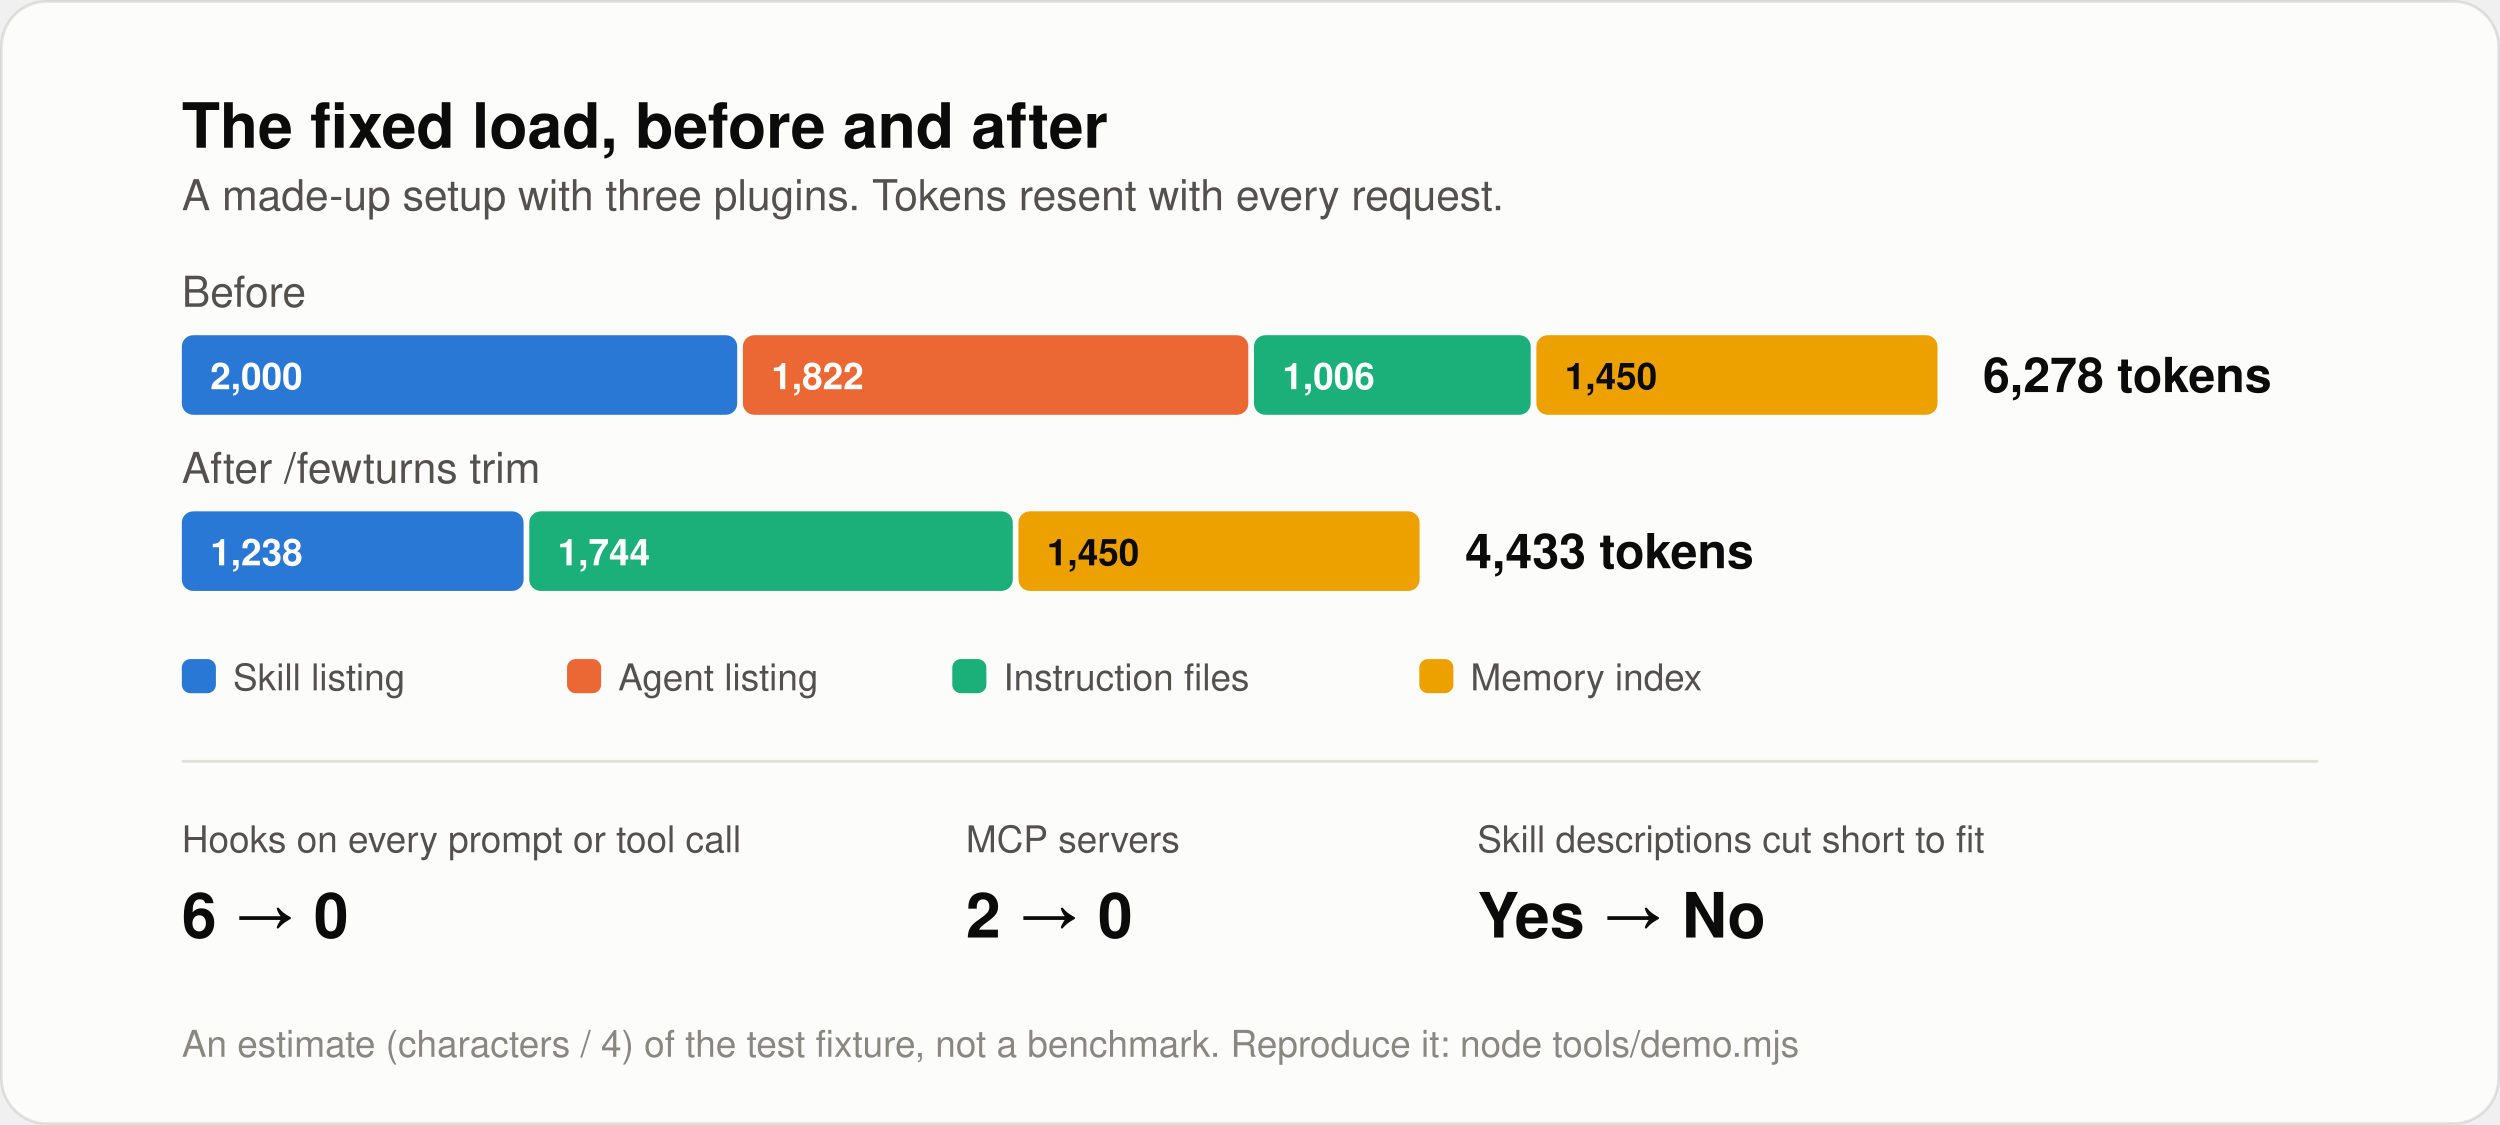
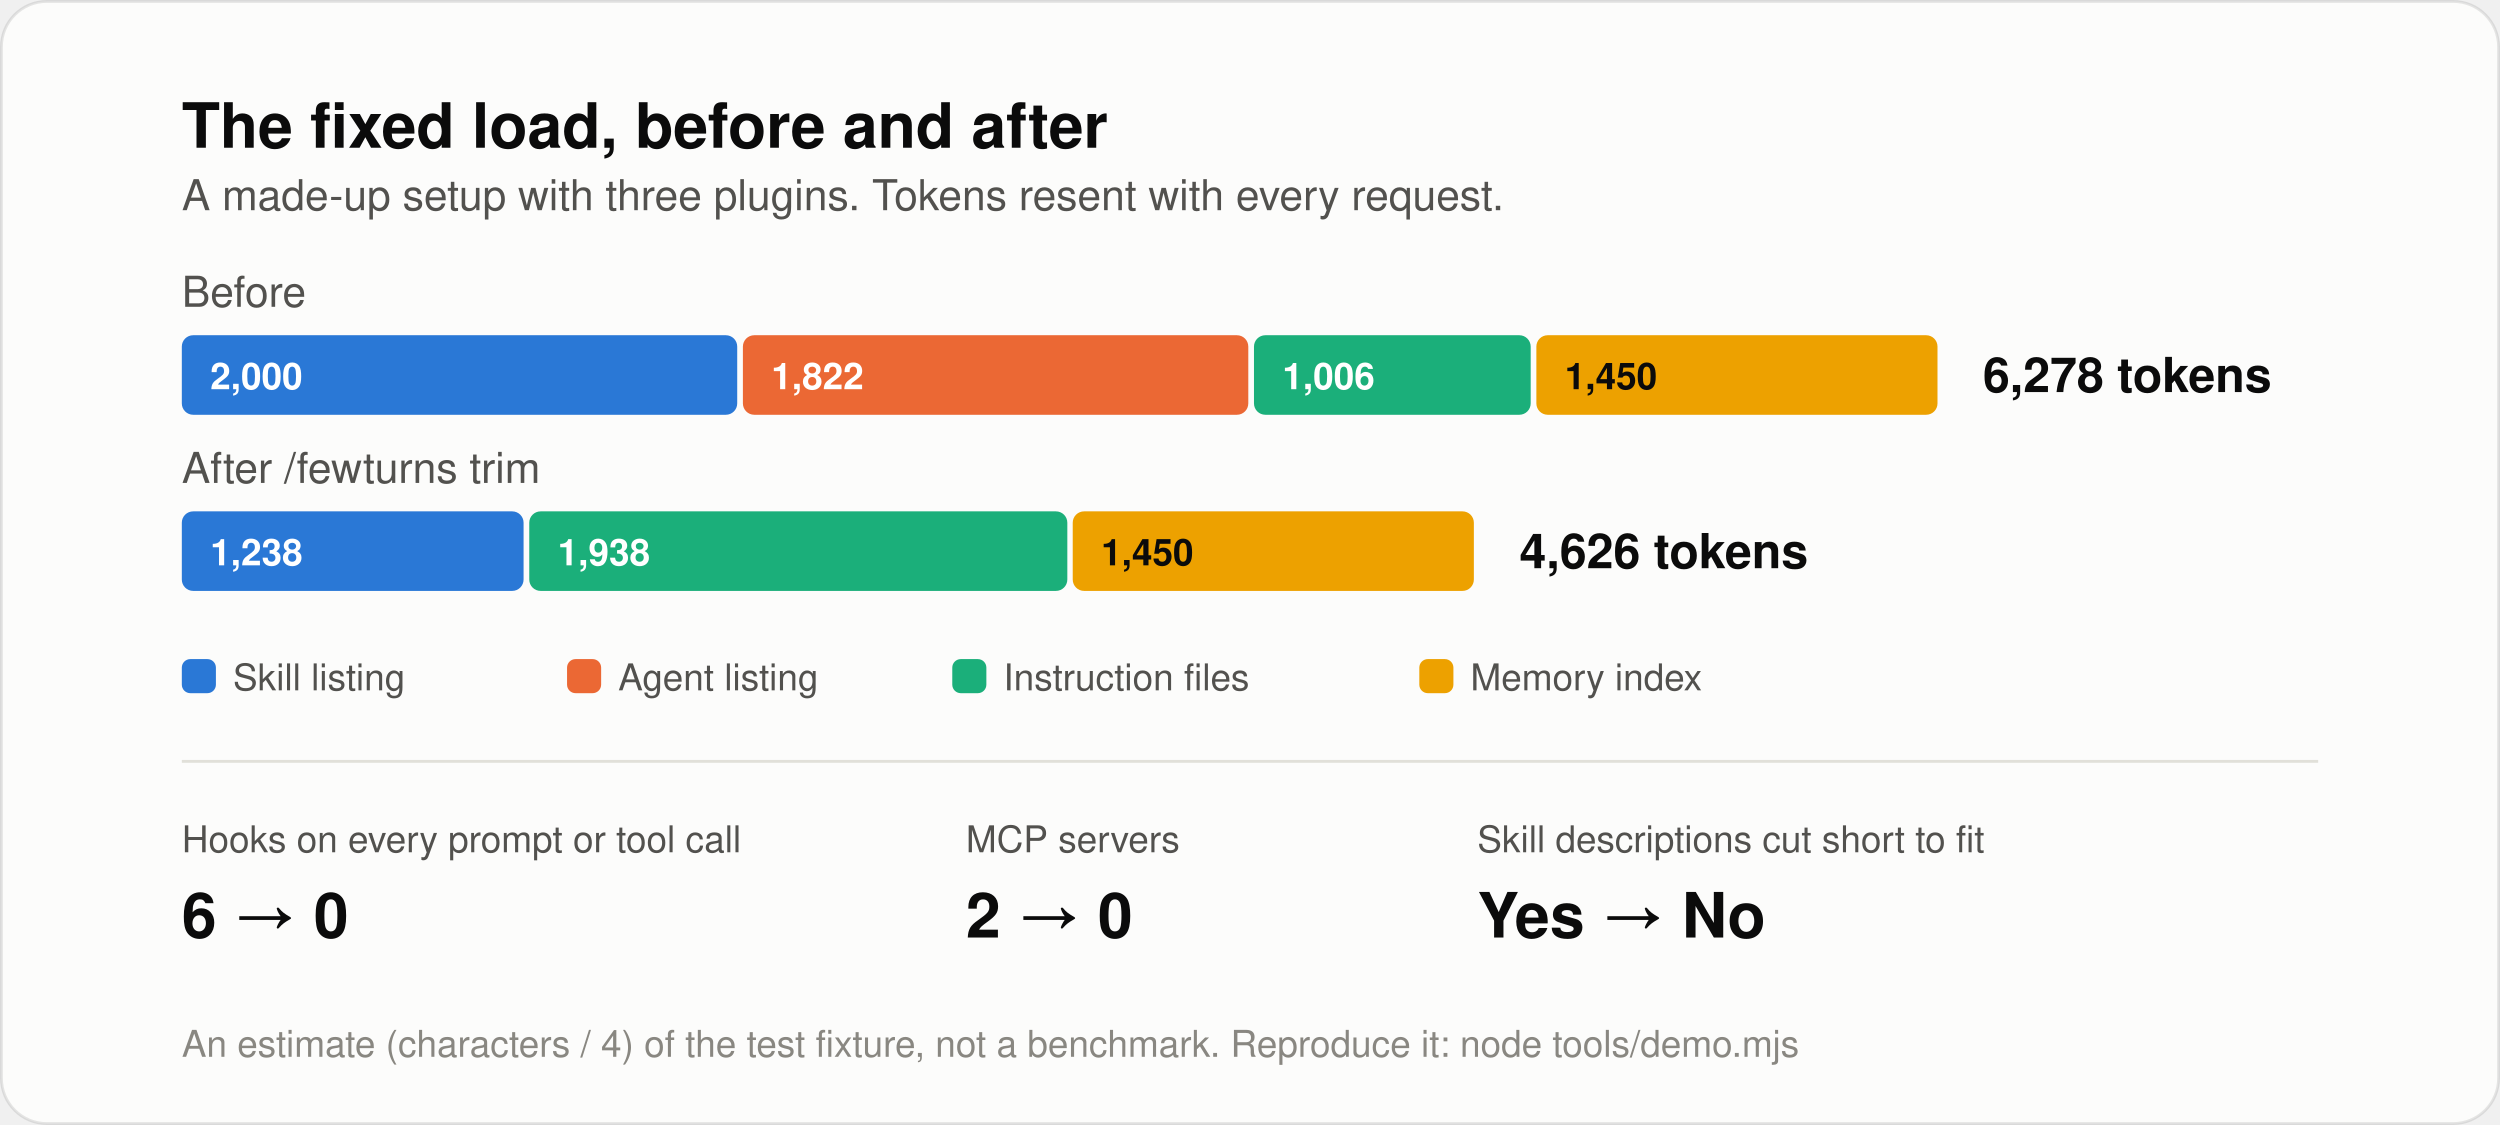
<svg xmlns="http://www.w3.org/2000/svg" viewBox="0 0 880 396" width="880" height="396" role="img" aria-labelledby="t d" font-family="system-ui, -apple-system, 'Segoe UI', Helvetica, Arial, sans-serif">
  <rect x="0.5" y="0.5" width="879" height="395" rx="16" fill="#fcfcfb" stroke="rgba(11,11,11,0.10)" />
  <text x="64" y="52" font-size="22" font-weight="650" fill="#0b0b0b" text-anchor="start">The fixed load, before and after</text>
  <text x="64" y="74" font-size="15" font-weight="400" fill="#52514e" text-anchor="start">A made-up setup with three plugins. Tokens resent with every request.</text>
  <text x="64" y="108" font-size="15" font-weight="400" fill="#52514e" text-anchor="start">Before</text>
  <rect x="64.0" y="118" width="195.5" height="28" rx="4" fill="#2a78d6" />
  <text x="74.0" y="137" font-size="13" font-weight="600" fill="#ffffff" text-anchor="start">2,000</text>
  <rect x="261.5" y="118" width="177.9" height="28" rx="4" fill="#eb6834" />
  <text x="271.5" y="137" font-size="13" font-weight="600" fill="#ffffff" text-anchor="start">1,822</text>
  <rect x="441.4" y="118" width="97.4" height="28" rx="4" fill="#1baf7a" />
  <text x="451.4" y="137" font-size="13" font-weight="600" fill="#ffffff" text-anchor="start">1,006</text>
  <rect x="540.8" y="118" width="141.2" height="28" rx="4" fill="#eda100" />
  <text x="550.8" y="137" font-size="13" font-weight="600" fill="#0b0b0b" text-anchor="start">1,450</text>
  <text x="698" y="138" font-size="17" font-weight="650" fill="#0b0b0b" text-anchor="start">6,278 tokens</text>
  <text x="64" y="170" font-size="15" font-weight="400" fill="#52514e" text-anchor="start">After /fewturns trim</text>
  <rect x="64.0" y="180" width="120.3" height="28" rx="4" fill="#2a78d6" />
  <text x="74.0" y="199" font-size="13" font-weight="600" fill="#ffffff" text-anchor="start">1,238</text>
-   <rect x="186.3" y="180" width="170.2" height="28" rx="4" fill="#1baf7a" />
-   <text x="196.3" y="199" font-size="13" font-weight="600" fill="#ffffff" text-anchor="start">1,744</text>
-   <rect x="358.5" y="180" width="141.2" height="28" rx="4" fill="#eda100" />
-   <text x="368.5" y="199" font-size="13" font-weight="600" fill="#0b0b0b" text-anchor="start">1,450</text>
-   <text x="515.725" y="200" font-size="17" font-weight="650" fill="#0b0b0b" text-anchor="start">4,433 tokens</text>
+   <rect x="186.3" y="180" width="189.4" height="28" rx="4" fill="#1baf7a" />
+   <text x="196.3" y="199" font-size="13" font-weight="600" fill="#ffffff" text-anchor="start">1,938</text>
+   <rect x="377.6" y="180" width="141.2" height="28" rx="4" fill="#eda100" />
+   <text x="387.6" y="199" font-size="13" font-weight="600" fill="#0b0b0b" text-anchor="start">1,450</text>
+   <text x="534.859" y="200" font-size="17" font-weight="650" fill="#0b0b0b" text-anchor="start">4,626 tokens</text>
  <rect x="64" y="232" width="12" height="12" rx="3" fill="#2a78d6" />
  <text x="82" y="243" font-size="13" font-weight="400" fill="#52514e" text-anchor="start">Skill listing</text>
  <rect x="199.6" y="232" width="12" height="12" rx="3" fill="#eb6834" />
  <text x="217.6" y="243" font-size="13" font-weight="400" fill="#52514e" text-anchor="start">Agent listing</text>
  <rect x="335.2" y="232" width="12" height="12" rx="3" fill="#1baf7a" />
  <text x="353.2" y="243" font-size="13" font-weight="400" fill="#52514e" text-anchor="start">Instruction files</text>
  <rect x="499.6" y="232" width="12" height="12" rx="3" fill="#eda100" />
  <text x="517.6" y="243" font-size="13" font-weight="400" fill="#52514e" text-anchor="start">Memory index</text>
  <line x1="64" y1="268" x2="816" y2="268" stroke="#e1e0d9" />
  <text x="64" y="300" font-size="13" font-weight="400" fill="#52514e" text-anchor="start">Hooks on every prompt or tool call</text>
  <text x="64" y="330" font-size="22" font-weight="650" fill="#0b0b0b" text-anchor="start">6  →  0</text>
  <text x="340" y="300" font-size="13" font-weight="400" fill="#52514e" text-anchor="start">MCP servers</text>
  <text x="340" y="330" font-size="22" font-weight="650" fill="#0b0b0b" text-anchor="start">2  →  0</text>
  <text x="520" y="300" font-size="13" font-weight="400" fill="#52514e" text-anchor="start">Skill descriptions cut short to fit</text>
  <text x="520" y="330" font-size="22" font-weight="650" fill="#0b0b0b" text-anchor="start">Yes  →  No</text>
  <text x="64" y="372" font-size="13" font-weight="400" fill="#898781" text-anchor="start">An estimate (characters / 4) of the test fixture, not a benchmark. Reproduce it: node tools/demo.mjs</text>
</svg>
